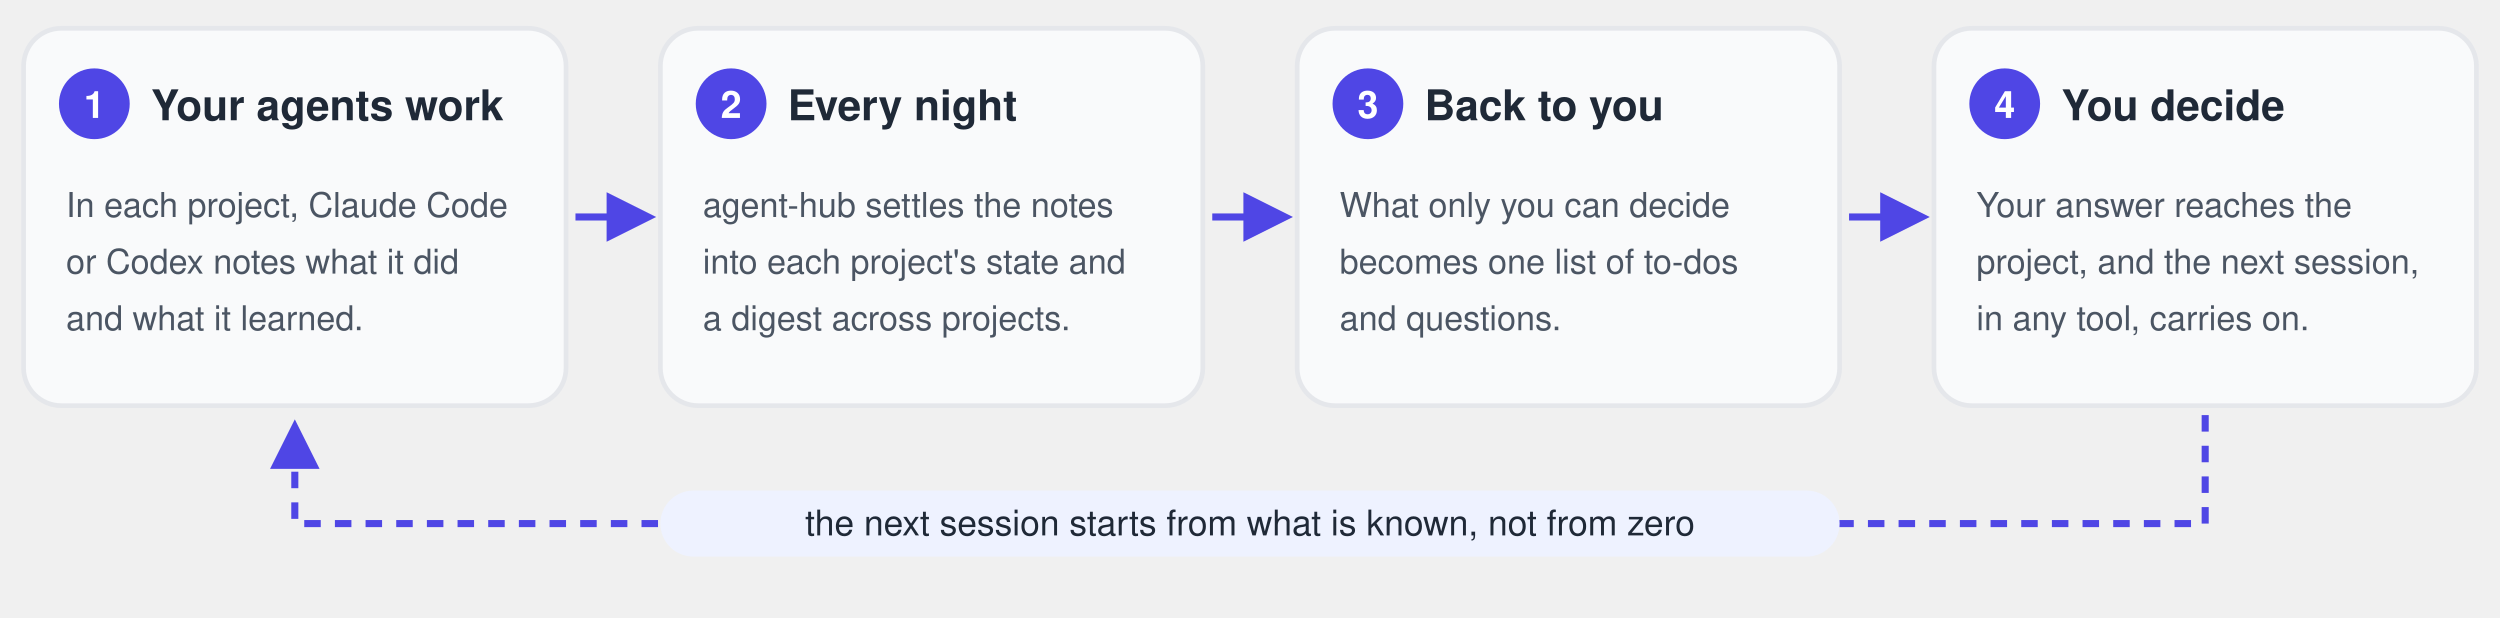
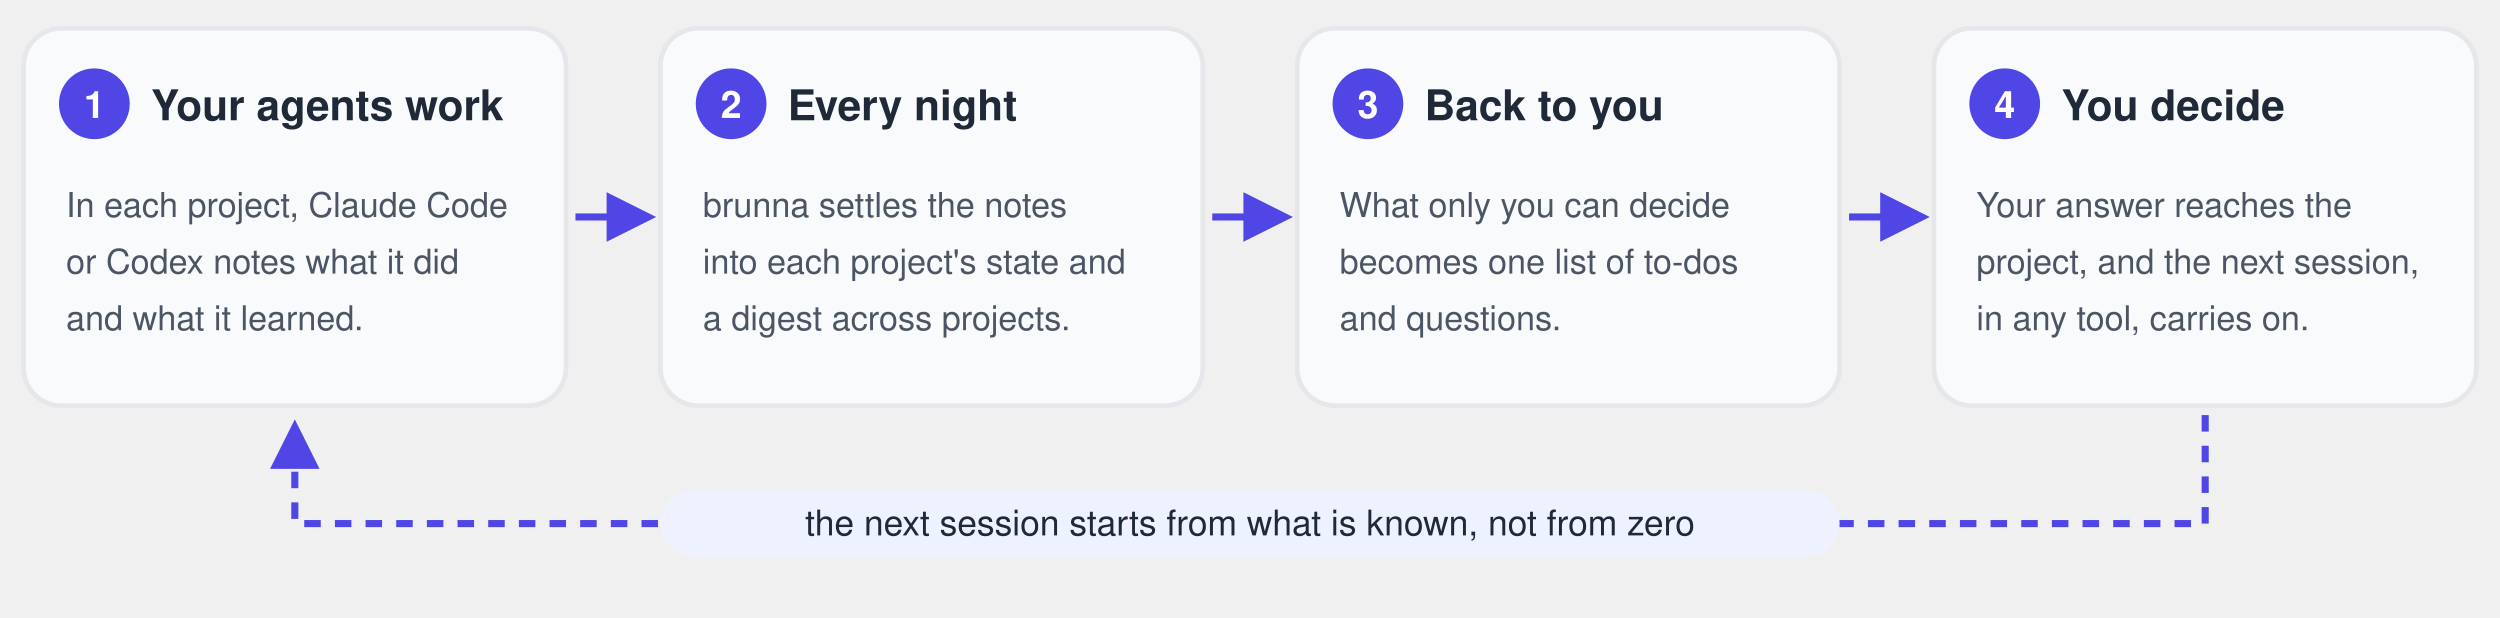
- <svg xmlns="http://www.w3.org/2000/svg" viewBox="0 0 1060 262" role="img" aria-label="How agent-hub works: agents note their work, agent-hub settles it nightly, what only you can decide comes back to you, and your answer carries the work on">
+ <svg xmlns="http://www.w3.org/2000/svg" viewBox="0 0 1060 262" role="img" aria-label="How brunna works: agents note their work, brunna settles it nightly, what only you can decide comes back to you, and your answer carries the work on">
  <defs>
    <marker id="a" viewBox="0 0 10 10" refX="8" refY="5" markerWidth="7" markerHeight="7" orient="auto-start-reverse">
      <path d="M0,0 L10,5 L0,10 z" fill="#4f46e5" />
    </marker>
  </defs>
  <g font-family="ui-sans-serif, -apple-system, BlinkMacSystemFont, 'Segoe UI', Helvetica, Arial, sans-serif">
    <rect x="10" y="12" width="230" height="160" rx="16" fill="#f9fafb" stroke="#e5e7eb" stroke-width="2" />
    <circle cx="40" cy="44" r="15" fill="#4f46e5" />
    <text x="40" y="50" text-anchor="middle" font-size="16" font-weight="700" fill="#ffffff">1</text>
    <text x="64" y="51" font-size="18" font-weight="700" fill="#1f2937">Your agents work</text>
    <text x="28" y="92" font-size="14.5" fill="#4b5563">In each project, Claude Code</text>
    <text x="28" y="116" font-size="14.5" fill="#4b5563">or Codex notes what it did</text>
    <text x="28" y="140" font-size="14.5" fill="#4b5563">and what it learned.</text>
    <line x1="244" y1="92.0" x2="274" y2="92.0" stroke="#4f46e5" stroke-width="3" marker-end="url(#a)" />
    <rect x="280" y="12" width="230" height="160" rx="16" fill="#f9fafb" stroke="#e5e7eb" stroke-width="2" />
    <circle cx="310" cy="44" r="15" fill="#4f46e5" />
    <text x="310" y="50" text-anchor="middle" font-size="16" font-weight="700" fill="#ffffff">2</text>
    <text x="334" y="51" font-size="18" font-weight="700" fill="#1f2937">Every night</text>
-     <text x="298" y="92" font-size="14.5" fill="#4b5563">agent-hub settles the notes</text>
+     <text x="298" y="92" font-size="14.5" fill="#4b5563">brunna settles the notes</text>
    <text x="298" y="116" font-size="14.5" fill="#4b5563">into each project's state and</text>
    <text x="298" y="140" font-size="14.5" fill="#4b5563">a digest across projects.</text>
    <line x1="514" y1="92.0" x2="544" y2="92.0" stroke="#4f46e5" stroke-width="3" marker-end="url(#a)" />
    <rect x="550" y="12" width="230" height="160" rx="16" fill="#f9fafb" stroke="#e5e7eb" stroke-width="2" />
    <circle cx="580" cy="44" r="15" fill="#4f46e5" />
    <text x="580" y="50" text-anchor="middle" font-size="16" font-weight="700" fill="#ffffff">3</text>
    <text x="604" y="51" font-size="18" font-weight="700" fill="#1f2937">Back to you</text>
    <text x="568" y="92" font-size="14.5" fill="#4b5563">What only you can decide</text>
    <text x="568" y="116" font-size="14.5" fill="#4b5563">becomes one list of to-dos</text>
    <text x="568" y="140" font-size="14.5" fill="#4b5563">and questions.</text>
    <line x1="784" y1="92.0" x2="814" y2="92.0" stroke="#4f46e5" stroke-width="3" marker-end="url(#a)" />
    <rect x="820" y="12" width="230" height="160" rx="16" fill="#f9fafb" stroke="#e5e7eb" stroke-width="2" />
    <circle cx="850" cy="44" r="15" fill="#4f46e5" />
    <text x="850" y="50" text-anchor="middle" font-size="16" font-weight="700" fill="#ffffff">4</text>
    <text x="874" y="51" font-size="18" font-weight="700" fill="#1f2937">You decide</text>
    <text x="838" y="92" font-size="14.5" fill="#4b5563">Your answer reaches the</text>
    <text x="838" y="116" font-size="14.5" fill="#4b5563">project, and the next session,</text>
    <text x="838" y="140" font-size="14.5" fill="#4b5563">in any tool, carries on.</text>
    <path d="M935.0,176 V222 H125.0 V182" fill="none" stroke="#4f46e5" stroke-width="3" stroke-dasharray="7 6" marker-end="url(#a)" />
    <rect x="280.0" y="208" width="500" height="28" rx="14" fill="#eef2ff" />
    <text x="530.0" y="227" text-anchor="middle" font-size="15" fill="#1f2937">the next session starts from what is known, not from zero</text>
  </g>
</svg>
